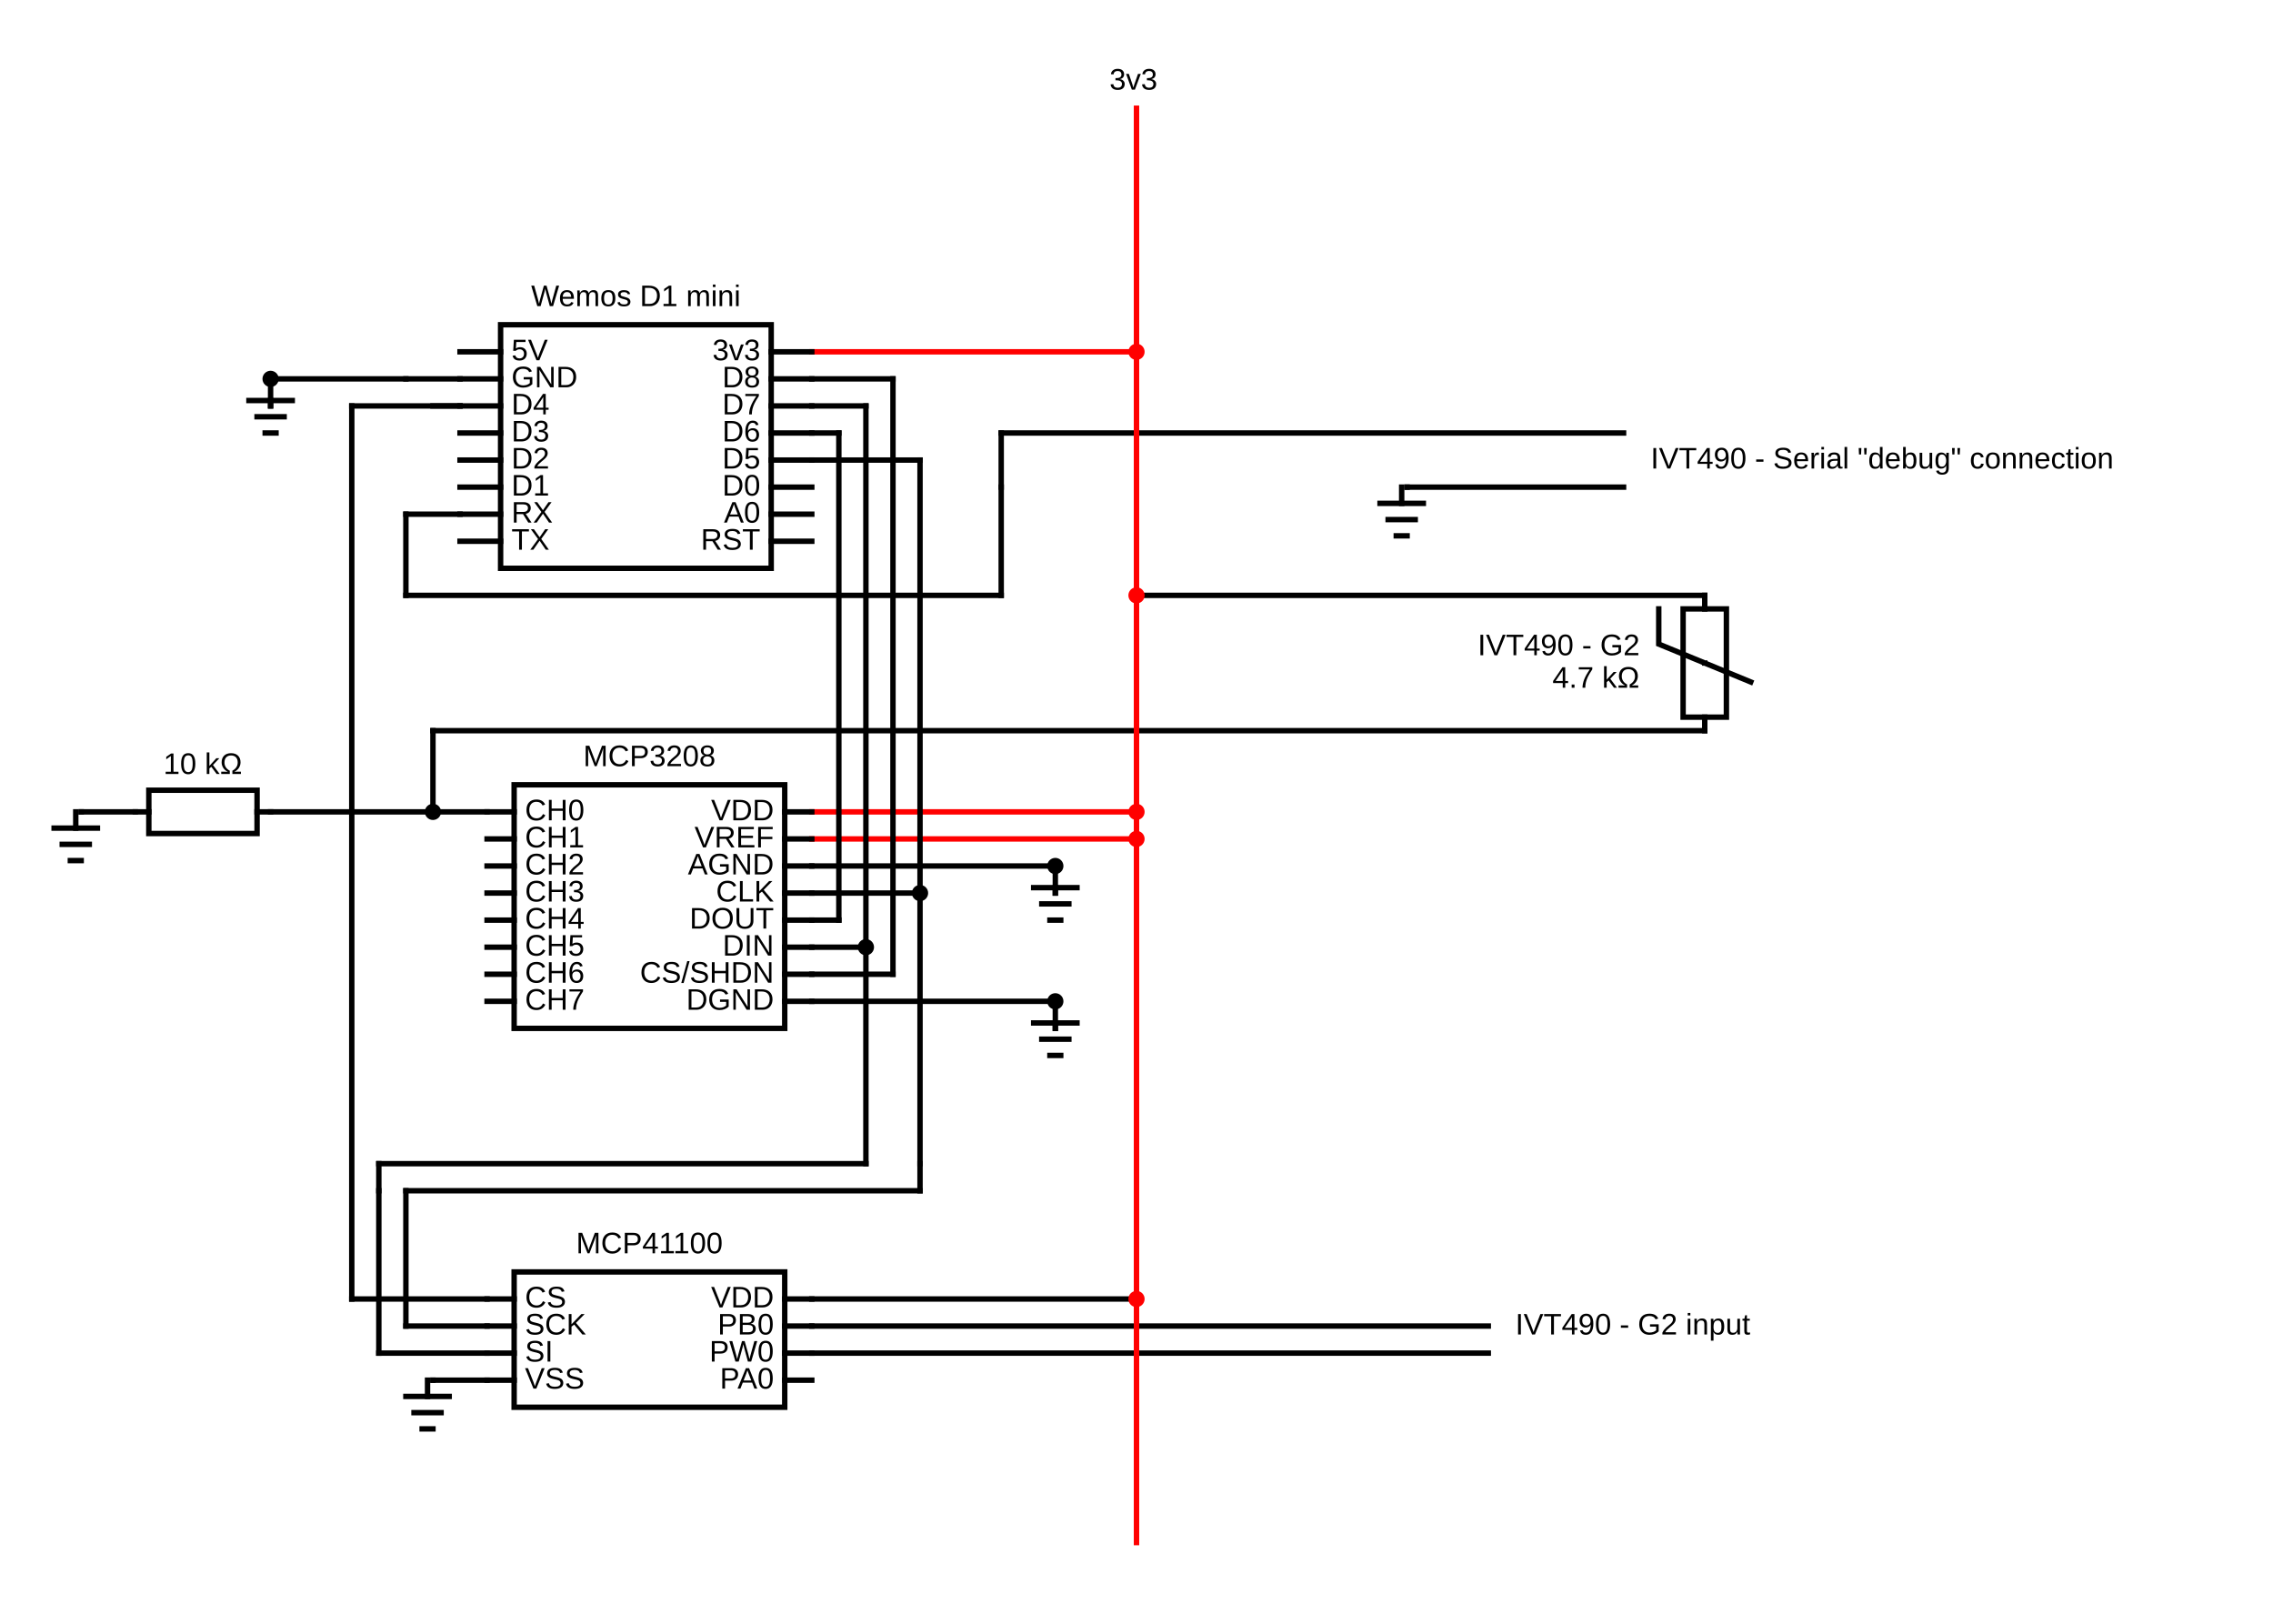
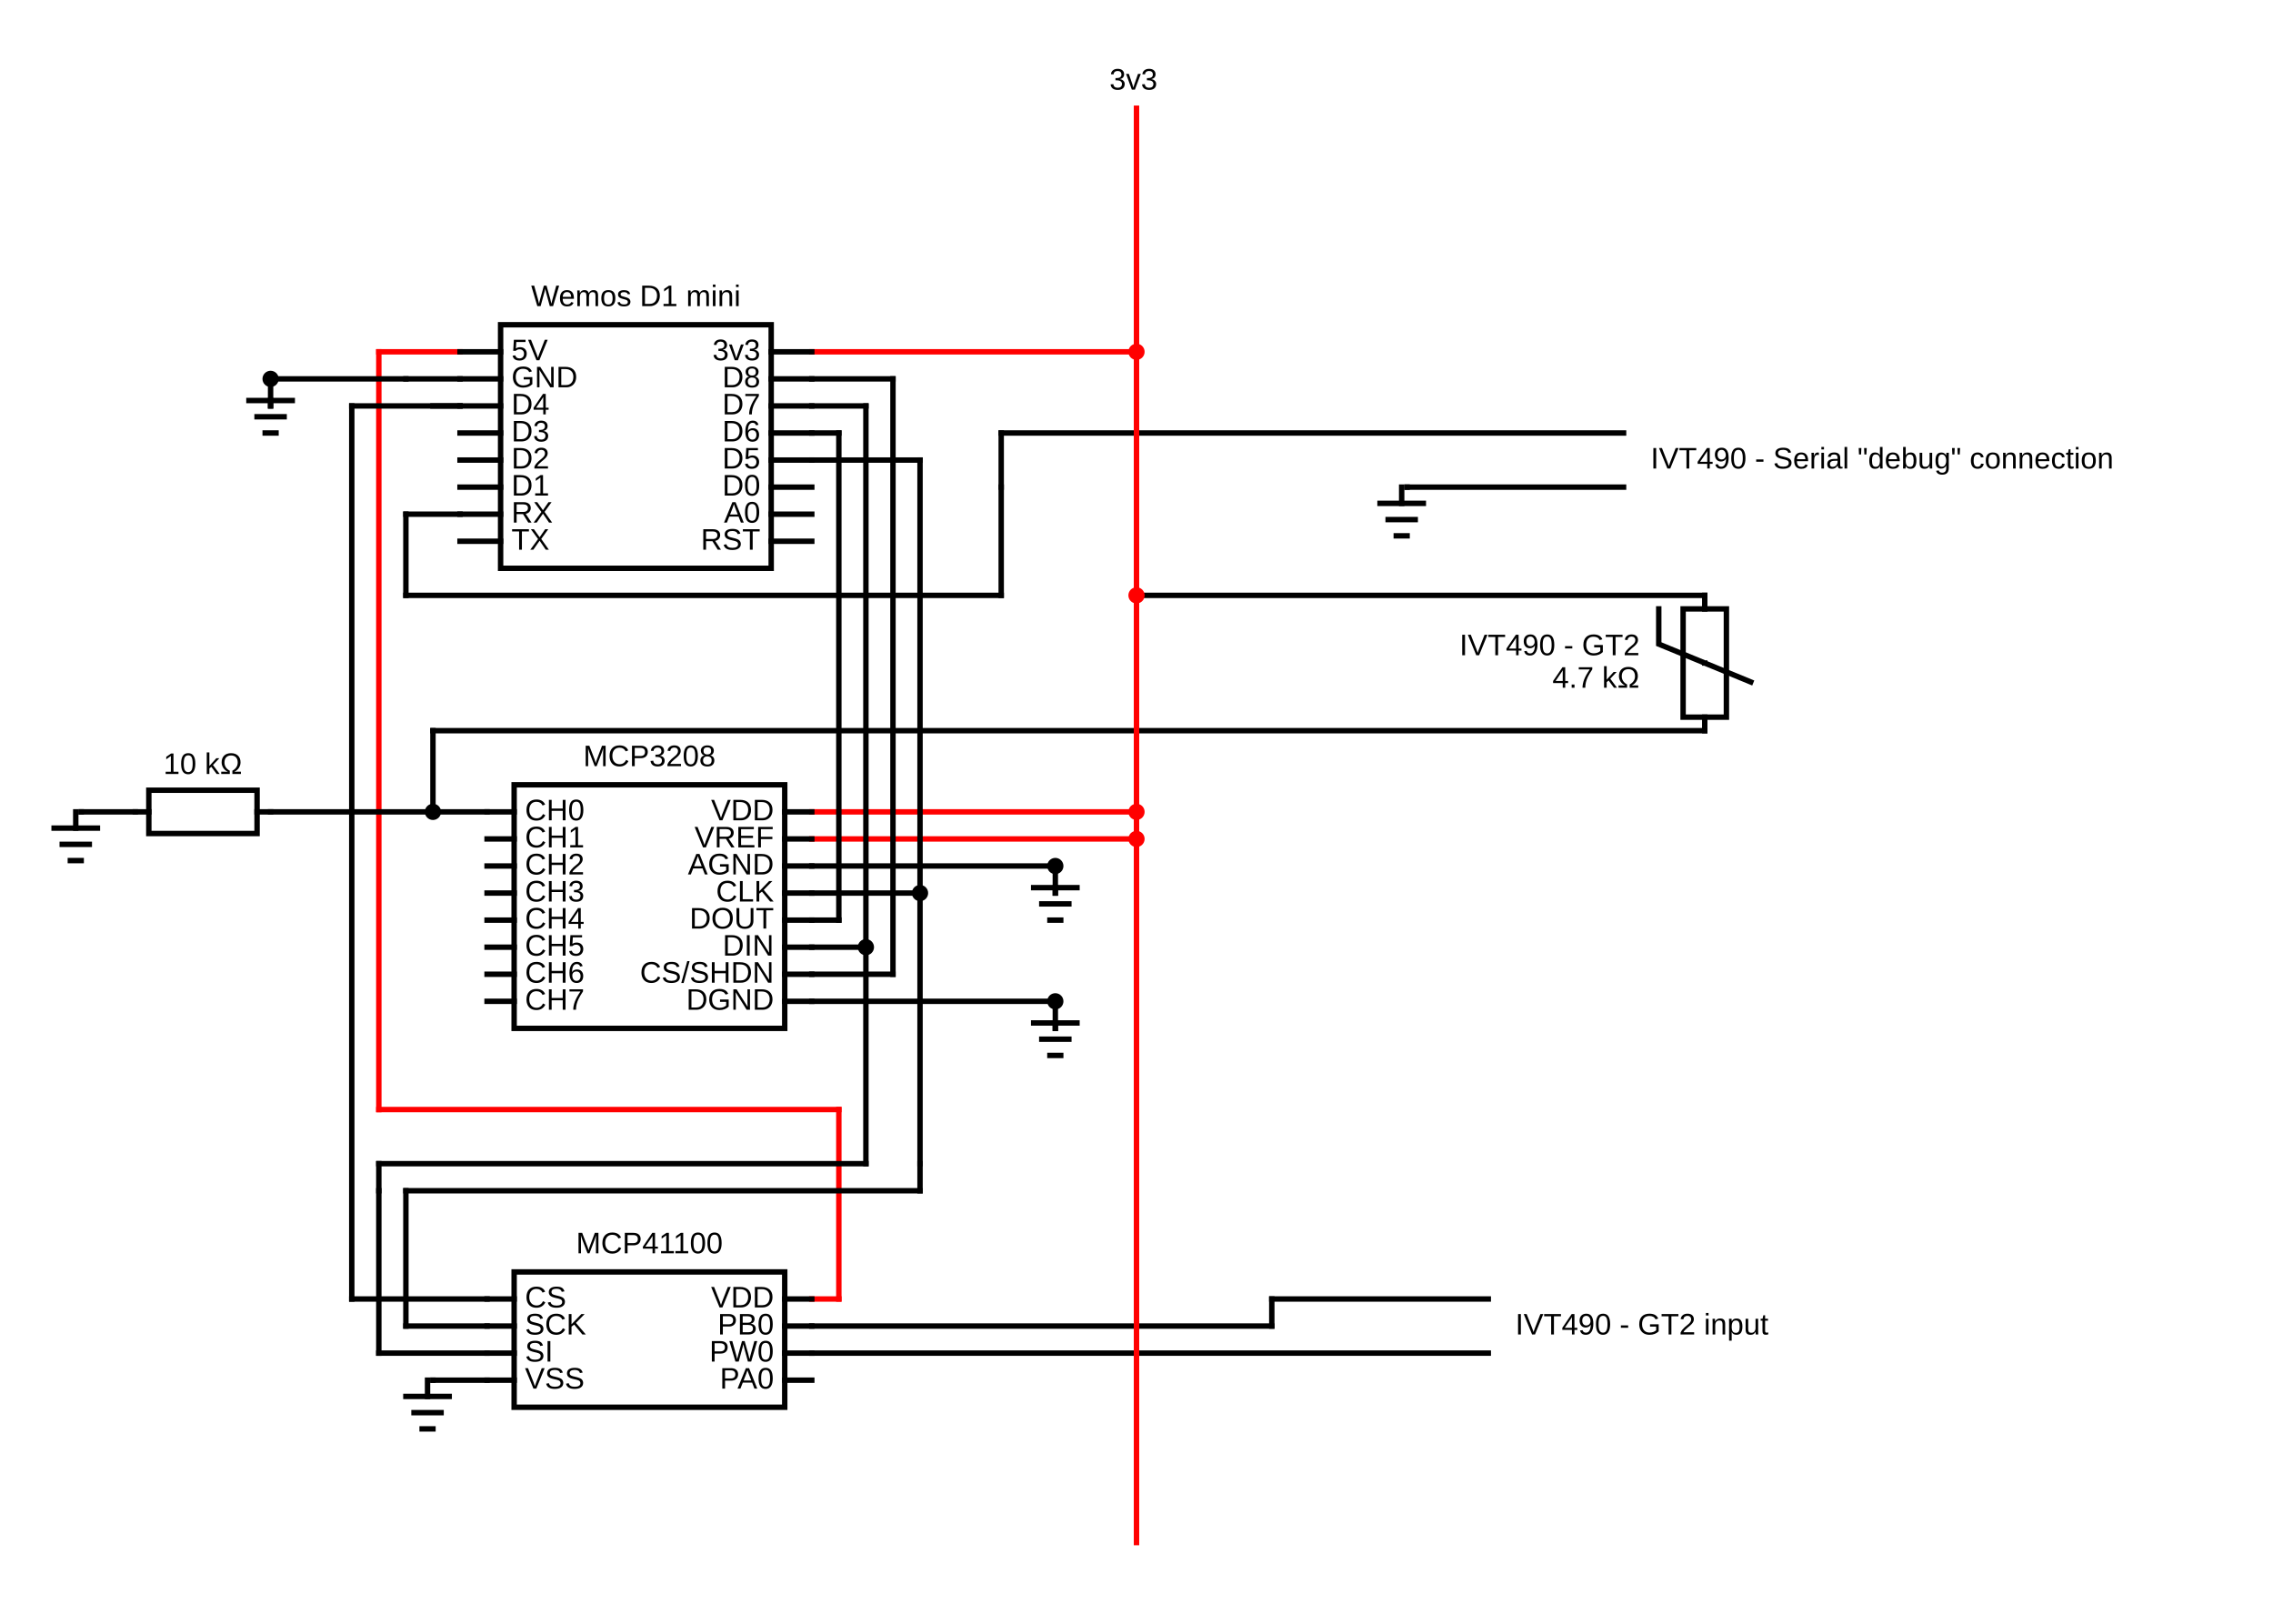
<svg xmlns="http://www.w3.org/2000/svg" version="1.1" width="840" height="600">
+   <line x1="470" y1="480" x2="550" y2="480" style="stroke:rgb(0, 0, 0);stroke-linecap:square;stroke-width:2" />
+   <line x1="470" y1="480" x2="470" y2="490" style="stroke:rgb(0, 0, 0);stroke-linecap:square;stroke-width:2" />
+   <line x1="300" y1="490" x2="470" y2="490" style="stroke:rgb(0, 0, 0);stroke-linecap:square;stroke-width:2" />
+   <line x1="300" y1="480" x2="310" y2="480" style="stroke:rgba(255, 0, 0, 255);stroke-linecap:square;stroke-width:2" />
+   <line x1="310" y1="410" x2="310" y2="480" style="stroke:rgba(255, 0, 0, 255);stroke-linecap:square;stroke-width:2" />
+   <line x1="140" y1="410" x2="310" y2="410" style="stroke:rgba(255, 0, 0, 255);stroke-linecap:square;stroke-width:2" />
+   <line x1="140" y1="130" x2="140" y2="410" style="stroke:rgba(255, 0, 0, 255);stroke-linecap:square;stroke-width:2" />
+   <line x1="140" y1="130" x2="170" y2="130" style="stroke:rgba(255, 0, 0, 255);stroke-linecap:square;stroke-width:2" />
  <line x1="370" y1="160" x2="600" y2="160" style="stroke:rgb(0, 0, 0);stroke-linecap:square;stroke-width:2" />
  <line x1="370" y1="160" x2="370" y2="180" style="stroke:rgb(0, 0, 0);stroke-linecap:square;stroke-width:2" />
  <text x="610" y="170" style="font-family:Arial;font-size:11px;text-anchor:start" dominant-baseline="middle" transform="rotate(0, 610, 170)">IVT490 - Serial "debug" connection</text>
  <line x1="520" y1="180" x2="520" y2="180" style="stroke:rgb(0, 0, 0);stroke-linecap:square;stroke-width:2" />
  <line x1="518" y1="180" x2="518" y2="186" style="stroke:rgb(0, 0, 0);stroke-linecap:square;stroke-width:2" />
  <line x1="510" y1="186" x2="526" y2="186" style="stroke:rgb(0, 0, 0);stroke-linecap:square;stroke-width:2" />
  <line x1="513" y1="192" x2="523" y2="192" style="stroke:rgb(0, 0, 0);stroke-linecap:square;stroke-width:2" />
  <line x1="516" y1="198" x2="520" y2="198" style="stroke:rgb(0, 0, 0);stroke-linecap:square;stroke-width:2" />
  <line x1="520" y1="180" x2="600" y2="180" style="stroke:rgb(0, 0, 0);stroke-linecap:square;stroke-width:2" />
  <line x1="370" y1="180" x2="370" y2="220" style="stroke:rgb(0, 0, 0);stroke-linecap:square;stroke-width:2" />
  <line x1="150" y1="220" x2="370" y2="220" style="stroke:rgb(0, 0, 0);stroke-linecap:square;stroke-width:2" />
  <line x1="150" y1="190" x2="150" y2="220" style="stroke:rgb(0, 0, 0);stroke-linecap:square;stroke-width:2" />
  <line x1="150" y1="190" x2="170" y2="190" style="stroke:rgb(0, 0, 0);stroke-linecap:square;stroke-width:2" />
  <line x1="420" y1="220" x2="630" y2="220" style="stroke:rgb(0, 0, 0);stroke-linecap:square;stroke-width:2" />
  <line x1="160" y1="270" x2="630" y2="270" style="stroke:rgb(0, 0, 0);stroke-linecap:square;stroke-width:2" />
  <line x1="160" y1="270" x2="160" y2="300" style="stroke:rgb(0, 0, 0);stroke-linecap:square;stroke-width:2" />
  <line x1="100" y1="300" x2="180" y2="300" style="stroke:rgb(0, 0, 0);stroke-linecap:square;stroke-width:2" />
  <line x1="160" y1="510" x2="180" y2="510" style="stroke:rgb(0, 0, 0);stroke-linecap:square;stroke-width:2" />
  <line x1="160" y1="510" x2="160" y2="510" style="stroke:rgb(0, 0, 0);stroke-linecap:square;stroke-width:2" />
  <line x1="158" y1="510" x2="158" y2="516" style="stroke:rgb(0, 0, 0);stroke-linecap:square;stroke-width:2" />
  <line x1="150" y1="516" x2="166" y2="516" style="stroke:rgb(0, 0, 0);stroke-linecap:square;stroke-width:2" />
  <line x1="153" y1="522" x2="163" y2="522" style="stroke:rgb(0, 0, 0);stroke-linecap:square;stroke-width:2" />
  <line x1="156" y1="528" x2="160" y2="528" style="stroke:rgb(0, 0, 0);stroke-linecap:square;stroke-width:2" />
-   <text x="560" y="490" style="font-family:Arial;font-size:11px;text-anchor:start" dominant-baseline="middle" transform="rotate(0, 560, 490)">IVT490 - G2 input</text>
+   <text x="560" y="490" style="font-family:Arial;font-size:11px;text-anchor:start" dominant-baseline="middle" transform="rotate(0, 560, 490)">IVT490 - GT2 input</text>
  <line x1="300" y1="500" x2="550" y2="500" style="stroke:rgb(0, 0, 0);stroke-linecap:square;stroke-width:2" />
-   <line x1="300" y1="490" x2="550" y2="490" style="stroke:rgb(0, 0, 0);stroke-linecap:square;stroke-width:2" />
  <text x="410" y="30" style="font-family:Arial;font-size:11px;text-anchor:start" dominant-baseline="middle" transform="rotate(0, 410, 30)">3v3</text>
  <line x1="630" y1="220" x2="630" y2="225" style="stroke:rgb(0, 0, 0);stroke-linecap:square;stroke-width:2" />
  <line x1="630" y1="265" x2="630" y2="270" style="stroke:rgb(0, 0, 0);stroke-linecap:square;stroke-width:2" />
  <rect x="622" y="225" width="16" height="40" style="fill-opacity:0;fill:rgb(0, 0, 0);stroke:rgb(0, 0, 0);stroke-width:2" />
  <text x="606" y="251" style="font-family:Arial;font-size:11px;text-anchor:end" dominant-baseline="middle" transform="rotate(0, 606, 251)">4.7 kΩ</text>
-   <text x="606" y="239" style="font-family:Arial;font-size:11px;text-anchor:end" dominant-baseline="middle" transform="rotate(0, 606, 239)">IVT490 - G2</text>
+   <text x="606" y="239" style="font-family:Arial;font-size:11px;text-anchor:end" dominant-baseline="middle" transform="rotate(0, 606, 239)">IVT490 - GT2</text>
  <path d="M 630,245 M 613,225 L 613,238 L 647,252" style="fill-opacity:0;fill:rgb(0, 0, 0);stroke:rgb(0, 0, 0);stroke-linecap:square;stroke-width:2" />
  <line x1="30" y1="300" x2="50" y2="300" style="stroke:rgb(0, 0, 0);stroke-linecap:square;stroke-width:2" />
  <line x1="30" y1="300" x2="30" y2="300" style="stroke:rgb(0, 0, 0);stroke-linecap:square;stroke-width:2" />
  <line x1="28" y1="300" x2="28" y2="306" style="stroke:rgb(0, 0, 0);stroke-linecap:square;stroke-width:2" />
  <line x1="20" y1="306" x2="36" y2="306" style="stroke:rgb(0, 0, 0);stroke-linecap:square;stroke-width:2" />
  <line x1="23" y1="312" x2="33" y2="312" style="stroke:rgb(0, 0, 0);stroke-linecap:square;stroke-width:2" />
  <line x1="26" y1="318" x2="30" y2="318" style="stroke:rgb(0, 0, 0);stroke-linecap:square;stroke-width:2" />
  <line x1="50" y1="300" x2="55" y2="300" style="stroke:rgb(0, 0, 0);stroke-linecap:square;stroke-width:2" />
  <line x1="95" y1="300" x2="100" y2="300" style="stroke:rgb(0, 0, 0);stroke-linecap:square;stroke-width:2" />
  <rect x="55" y="292" width="40" height="16" style="fill-opacity:0;fill:rgb(0, 0, 0);stroke:rgb(0, 0, 0);stroke-width:2" />
  <text x="75" y="286" style="font-family:Arial;font-size:11px;text-anchor:middle" dominant-baseline="baseline" transform="rotate(0, 75, 286)">10 kΩ</text>
-   <line x1="300" y1="480" x2="420" y2="480" style="stroke:rgb(0, 0, 0);stroke-linecap:square;stroke-width:2" />
  <line x1="390" y1="370" x2="390" y2="380" style="stroke:rgb(0, 0, 0);stroke-linecap:square;stroke-width:2" />
  <line x1="390" y1="320" x2="390" y2="330" style="stroke:rgb(0, 0, 0);stroke-linecap:square;stroke-width:2" />
  <line x1="100" y1="140" x2="100" y2="150" style="stroke:rgb(0, 0, 0);stroke-linecap:square;stroke-width:2" />
  <line x1="100" y1="140" x2="150" y2="140" style="stroke:rgb(0, 0, 0);stroke-linecap:square;stroke-width:2" />
  <line x1="100" y1="150" x2="100" y2="148" style="stroke:rgb(0, 0, 0);stroke-linecap:square;stroke-width:2" />
  <line x1="92" y1="148" x2="108" y2="148" style="stroke:rgb(0, 0, 0);stroke-linecap:square;stroke-width:2" />
  <line x1="95" y1="154" x2="105" y2="154" style="stroke:rgb(0, 0, 0);stroke-linecap:square;stroke-width:2" />
  <line x1="98" y1="160" x2="102" y2="160" style="stroke:rgb(0, 0, 0);stroke-linecap:square;stroke-width:2" />
  <line x1="390" y1="380" x2="390" y2="378" style="stroke:rgb(0, 0, 0);stroke-linecap:square;stroke-width:2" />
  <line x1="382" y1="378" x2="398" y2="378" style="stroke:rgb(0, 0, 0);stroke-linecap:square;stroke-width:2" />
  <line x1="385" y1="384" x2="395" y2="384" style="stroke:rgb(0, 0, 0);stroke-linecap:square;stroke-width:2" />
  <line x1="388" y1="390" x2="392" y2="390" style="stroke:rgb(0, 0, 0);stroke-linecap:square;stroke-width:2" />
  <line x1="390" y1="330" x2="390" y2="328" style="stroke:rgb(0, 0, 0);stroke-linecap:square;stroke-width:2" />
  <line x1="382" y1="328" x2="398" y2="328" style="stroke:rgb(0, 0, 0);stroke-linecap:square;stroke-width:2" />
  <line x1="385" y1="334" x2="395" y2="334" style="stroke:rgb(0, 0, 0);stroke-linecap:square;stroke-width:2" />
  <line x1="388" y1="340" x2="392" y2="340" style="stroke:rgb(0, 0, 0);stroke-linecap:square;stroke-width:2" />
  <line x1="340" y1="430" x2="340" y2="440" style="stroke:rgb(0, 0, 0);stroke-linecap:square;stroke-width:2" />
  <line x1="150" y1="440" x2="340" y2="440" style="stroke:rgb(0, 0, 0);stroke-linecap:square;stroke-width:2" />
  <line x1="150" y1="440" x2="150" y2="490" style="stroke:rgb(0, 0, 0);stroke-linecap:square;stroke-width:2" />
  <line x1="140" y1="430" x2="140" y2="440" style="stroke:rgb(0, 0, 0);stroke-linecap:square;stroke-width:2" />
  <line x1="140" y1="430" x2="320" y2="430" style="stroke:rgb(0, 0, 0);stroke-linecap:square;stroke-width:2" />
  <line x1="130" y1="150" x2="170" y2="150" style="stroke:rgb(0, 0, 0);stroke-linecap:square;stroke-width:2" />
  <line x1="130" y1="150" x2="130" y2="480" style="stroke:rgb(0, 0, 0);stroke-linecap:square;stroke-width:2" />
  <line x1="130" y1="480" x2="180" y2="480" style="stroke:rgb(0, 0, 0);stroke-linecap:square;stroke-width:2" />
  <line x1="150" y1="490" x2="180" y2="490" style="stroke:rgb(0, 0, 0);stroke-linecap:square;stroke-width:2" />
  <line x1="160" y1="150" x2="170" y2="150" style="stroke:rgb(0, 0, 0);stroke-linecap:square;stroke-width:2" />
  <line x1="300" y1="370" x2="390" y2="370" style="stroke:rgb(0, 0, 0);stroke-linecap:square;stroke-width:2" />
  <line x1="300" y1="320" x2="390" y2="320" style="stroke:rgb(0, 0, 0);stroke-linecap:square;stroke-width:2" />
  <line x1="150" y1="140" x2="170" y2="140" style="stroke:rgb(0, 0, 0);stroke-linecap:square;stroke-width:2" />
  <line x1="300" y1="310" x2="420" y2="310" style="stroke:rgba(255, 0, 0, 255);stroke-linecap:square;stroke-width:2" />
  <line x1="300" y1="300" x2="420" y2="300" style="stroke:rgba(255, 0, 0, 255);stroke-linecap:square;stroke-width:2" />
  <line x1="300" y1="130" x2="420" y2="130" style="stroke:rgba(255, 0, 0, 255);stroke-linecap:square;stroke-width:2" />
  <line x1="420" y1="40" x2="420" y2="570" style="stroke:rgba(255, 0, 0, 255);stroke-linecap:square;stroke-width:2" />
  <line x1="340" y1="330" x2="340" y2="430" style="stroke:rgb(0, 0, 0);stroke-linecap:square;stroke-width:2" />
  <line x1="300" y1="330" x2="340" y2="330" style="stroke:rgb(0, 0, 0);stroke-linecap:square;stroke-width:2" />
  <line x1="340" y1="170" x2="340" y2="330" style="stroke:rgb(0, 0, 0);stroke-linecap:square;stroke-width:2" />
  <line x1="300" y1="170" x2="340" y2="170" style="stroke:rgb(0, 0, 0);stroke-linecap:square;stroke-width:2" />
  <line x1="300" y1="340" x2="310" y2="340" style="stroke:rgb(0, 0, 0);stroke-linecap:square;stroke-width:2" />
  <line x1="310" y1="160" x2="310" y2="340" style="stroke:rgb(0, 0, 0);stroke-linecap:square;stroke-width:2" />
  <line x1="300" y1="160" x2="310" y2="160" style="stroke:rgb(0, 0, 0);stroke-linecap:square;stroke-width:2" />
  <line x1="140" y1="500" x2="180" y2="500" style="stroke:rgb(0, 0, 0);stroke-linecap:square;stroke-width:2" />
  <line x1="140" y1="440" x2="140" y2="500" style="stroke:rgb(0, 0, 0);stroke-linecap:square;stroke-width:2" />
  <line x1="320" y1="350" x2="320" y2="430" style="stroke:rgb(0, 0, 0);stroke-linecap:square;stroke-width:2" />
  <line x1="300" y1="350" x2="320" y2="350" style="stroke:rgb(0, 0, 0);stroke-linecap:square;stroke-width:2" />
  <line x1="320" y1="150" x2="320" y2="350" style="stroke:rgb(0, 0, 0);stroke-linecap:square;stroke-width:2" />
  <line x1="300" y1="150" x2="320" y2="150" style="stroke:rgb(0, 0, 0);stroke-linecap:square;stroke-width:2" />
  <line x1="300" y1="360" x2="330" y2="360" style="stroke:rgb(0, 0, 0);stroke-linecap:square;stroke-width:2" />
  <line x1="330" y1="140" x2="330" y2="360" style="stroke:rgb(0, 0, 0);stroke-linecap:square;stroke-width:2" />
  <line x1="300" y1="140" x2="330" y2="140" style="stroke:rgb(0, 0, 0);stroke-linecap:square;stroke-width:2" />
  <text x="240" y="460" style="font-family:Arial;font-size:11px;text-anchor:middle" dominant-baseline="middle" transform="rotate(0, 240, 460)">MCP41100</text>
  <rect x="190" y="470" width="100" height="50" style="fill-opacity:0;fill:rgb(0, 0, 0);stroke:rgb(0, 0, 0);stroke-width:2" />
  <line x1="180" y1="480" x2="190" y2="480" style="stroke:rgb(0, 0, 0);stroke-linecap:square;stroke-width:2" />
  <text x="194" y="480" style="font-family:Arial;font-size:11px;text-anchor:start" dominant-baseline="middle" transform="rotate(0, 194, 480)">CS</text>
  <line x1="290" y1="480" x2="300" y2="480" style="stroke:rgb(0, 0, 0);stroke-linecap:square;stroke-width:2" />
  <text x="286" y="480" style="font-family:Arial;font-size:11px;text-anchor:end" dominant-baseline="middle" transform="rotate(0, 286, 480)">VDD</text>
  <line x1="180" y1="490" x2="190" y2="490" style="stroke:rgb(0, 0, 0);stroke-linecap:square;stroke-width:2" />
  <text x="194" y="490" style="font-family:Arial;font-size:11px;text-anchor:start" dominant-baseline="middle" transform="rotate(0, 194, 490)">SCK</text>
  <line x1="290" y1="490" x2="300" y2="490" style="stroke:rgb(0, 0, 0);stroke-linecap:square;stroke-width:2" />
  <text x="286" y="490" style="font-family:Arial;font-size:11px;text-anchor:end" dominant-baseline="middle" transform="rotate(0, 286, 490)">PB0</text>
  <line x1="180" y1="500" x2="190" y2="500" style="stroke:rgb(0, 0, 0);stroke-linecap:square;stroke-width:2" />
  <text x="194" y="500" style="font-family:Arial;font-size:11px;text-anchor:start" dominant-baseline="middle" transform="rotate(0, 194, 500)">SI</text>
  <line x1="290" y1="500" x2="300" y2="500" style="stroke:rgb(0, 0, 0);stroke-linecap:square;stroke-width:2" />
  <text x="286" y="500" style="font-family:Arial;font-size:11px;text-anchor:end" dominant-baseline="middle" transform="rotate(0, 286, 500)">PW0</text>
  <line x1="180" y1="510" x2="190" y2="510" style="stroke:rgb(0, 0, 0);stroke-linecap:square;stroke-width:2" />
  <text x="194" y="510" style="font-family:Arial;font-size:11px;text-anchor:start" dominant-baseline="middle" transform="rotate(0, 194, 510)">VSS</text>
  <line x1="290" y1="510" x2="300" y2="510" style="stroke:rgb(0, 0, 0);stroke-linecap:square;stroke-width:2" />
  <text x="286" y="510" style="font-family:Arial;font-size:11px;text-anchor:end" dominant-baseline="middle" transform="rotate(0, 286, 510)">PA0</text>
  <text x="240" y="280" style="font-family:Arial;font-size:11px;text-anchor:middle" dominant-baseline="middle" transform="rotate(0, 240, 280)">MCP3208</text>
  <rect x="190" y="290" width="100" height="90" style="fill-opacity:0;fill:rgb(0, 0, 0);stroke:rgb(0, 0, 0);stroke-width:2" />
  <line x1="180" y1="300" x2="190" y2="300" style="stroke:rgb(0, 0, 0);stroke-linecap:square;stroke-width:2" />
  <text x="194" y="300" style="font-family:Arial;font-size:11px;text-anchor:start" dominant-baseline="middle" transform="rotate(0, 194, 300)">CH0</text>
  <line x1="290" y1="300" x2="300" y2="300" style="stroke:rgb(0, 0, 0);stroke-linecap:square;stroke-width:2" />
  <text x="286" y="300" style="font-family:Arial;font-size:11px;text-anchor:end" dominant-baseline="middle" transform="rotate(0, 286, 300)">VDD</text>
  <line x1="180" y1="310" x2="190" y2="310" style="stroke:rgb(0, 0, 0);stroke-linecap:square;stroke-width:2" />
  <text x="194" y="310" style="font-family:Arial;font-size:11px;text-anchor:start" dominant-baseline="middle" transform="rotate(0, 194, 310)">CH1</text>
  <line x1="290" y1="310" x2="300" y2="310" style="stroke:rgb(0, 0, 0);stroke-linecap:square;stroke-width:2" />
  <text x="286" y="310" style="font-family:Arial;font-size:11px;text-anchor:end" dominant-baseline="middle" transform="rotate(0, 286, 310)">VREF</text>
  <line x1="180" y1="320" x2="190" y2="320" style="stroke:rgb(0, 0, 0);stroke-linecap:square;stroke-width:2" />
  <text x="194" y="320" style="font-family:Arial;font-size:11px;text-anchor:start" dominant-baseline="middle" transform="rotate(0, 194, 320)">CH2</text>
  <line x1="290" y1="320" x2="300" y2="320" style="stroke:rgb(0, 0, 0);stroke-linecap:square;stroke-width:2" />
  <text x="286" y="320" style="font-family:Arial;font-size:11px;text-anchor:end" dominant-baseline="middle" transform="rotate(0, 286, 320)">AGND</text>
  <line x1="180" y1="330" x2="190" y2="330" style="stroke:rgb(0, 0, 0);stroke-linecap:square;stroke-width:2" />
  <text x="194" y="330" style="font-family:Arial;font-size:11px;text-anchor:start" dominant-baseline="middle" transform="rotate(0, 194, 330)">CH3</text>
  <line x1="290" y1="330" x2="300" y2="330" style="stroke:rgb(0, 0, 0);stroke-linecap:square;stroke-width:2" />
  <text x="286" y="330" style="font-family:Arial;font-size:11px;text-anchor:end" dominant-baseline="middle" transform="rotate(0, 286, 330)">CLK</text>
  <line x1="180" y1="340" x2="190" y2="340" style="stroke:rgb(0, 0, 0);stroke-linecap:square;stroke-width:2" />
  <text x="194" y="340" style="font-family:Arial;font-size:11px;text-anchor:start" dominant-baseline="middle" transform="rotate(0, 194, 340)">CH4</text>
  <line x1="290" y1="340" x2="300" y2="340" style="stroke:rgb(0, 0, 0);stroke-linecap:square;stroke-width:2" />
  <text x="286" y="340" style="font-family:Arial;font-size:11px;text-anchor:end" dominant-baseline="middle" transform="rotate(0, 286, 340)">DOUT</text>
  <line x1="180" y1="350" x2="190" y2="350" style="stroke:rgb(0, 0, 0);stroke-linecap:square;stroke-width:2" />
  <text x="194" y="350" style="font-family:Arial;font-size:11px;text-anchor:start" dominant-baseline="middle" transform="rotate(0, 194, 350)">CH5</text>
  <line x1="290" y1="350" x2="300" y2="350" style="stroke:rgb(0, 0, 0);stroke-linecap:square;stroke-width:2" />
  <text x="286" y="350" style="font-family:Arial;font-size:11px;text-anchor:end" dominant-baseline="middle" transform="rotate(0, 286, 350)">DIN</text>
  <line x1="180" y1="360" x2="190" y2="360" style="stroke:rgb(0, 0, 0);stroke-linecap:square;stroke-width:2" />
  <text x="194" y="360" style="font-family:Arial;font-size:11px;text-anchor:start" dominant-baseline="middle" transform="rotate(0, 194, 360)">CH6</text>
  <line x1="290" y1="360" x2="300" y2="360" style="stroke:rgb(0, 0, 0);stroke-linecap:square;stroke-width:2" />
  <text x="286" y="360" style="font-family:Arial;font-size:11px;text-anchor:end" dominant-baseline="middle" transform="rotate(0, 286, 360)">CS/SHDN</text>
  <line x1="180" y1="370" x2="190" y2="370" style="stroke:rgb(0, 0, 0);stroke-linecap:square;stroke-width:2" />
  <text x="194" y="370" style="font-family:Arial;font-size:11px;text-anchor:start" dominant-baseline="middle" transform="rotate(0, 194, 370)">CH7</text>
  <line x1="290" y1="370" x2="300" y2="370" style="stroke:rgb(0, 0, 0);stroke-linecap:square;stroke-width:2" />
  <text x="286" y="370" style="font-family:Arial;font-size:11px;text-anchor:end" dominant-baseline="middle" transform="rotate(0, 286, 370)">DGND</text>
  <text x="235" y="110" style="font-family:Arial;font-size:11px;text-anchor:middle" dominant-baseline="middle" transform="rotate(0, 235, 110)">Wemos D1 mini</text>
  <rect x="185" y="120" width="100" height="90" style="fill-opacity:0;fill:rgb(0, 0, 0);stroke:rgb(0, 0, 0);stroke-width:2" />
  <line x1="170" y1="130" x2="185" y2="130" style="stroke:rgb(0, 0, 0);stroke-linecap:square;stroke-width:2" />
  <text x="189" y="130" style="font-family:Arial;font-size:11px;text-anchor:start" dominant-baseline="middle" transform="rotate(0, 189, 130)">5V</text>
  <line x1="285" y1="130" x2="300" y2="130" style="stroke:rgb(0, 0, 0);stroke-linecap:square;stroke-width:2" />
  <text x="281" y="130" style="font-family:Arial;font-size:11px;text-anchor:end" dominant-baseline="middle" transform="rotate(0, 281, 130)">3v3</text>
  <line x1="170" y1="140" x2="185" y2="140" style="stroke:rgb(0, 0, 0);stroke-linecap:square;stroke-width:2" />
  <text x="189" y="140" style="font-family:Arial;font-size:11px;text-anchor:start" dominant-baseline="middle" transform="rotate(0, 189, 140)">GND</text>
  <line x1="285" y1="140" x2="300" y2="140" style="stroke:rgb(0, 0, 0);stroke-linecap:square;stroke-width:2" />
  <text x="281" y="140" style="font-family:Arial;font-size:11px;text-anchor:end" dominant-baseline="middle" transform="rotate(0, 281, 140)">D8</text>
  <line x1="170" y1="150" x2="185" y2="150" style="stroke:rgb(0, 0, 0);stroke-linecap:square;stroke-width:2" />
  <text x="189" y="150" style="font-family:Arial;font-size:11px;text-anchor:start" dominant-baseline="middle" transform="rotate(0, 189, 150)">D4</text>
  <line x1="285" y1="150" x2="300" y2="150" style="stroke:rgb(0, 0, 0);stroke-linecap:square;stroke-width:2" />
  <text x="281" y="150" style="font-family:Arial;font-size:11px;text-anchor:end" dominant-baseline="middle" transform="rotate(0, 281, 150)">D7</text>
  <line x1="170" y1="160" x2="185" y2="160" style="stroke:rgb(0, 0, 0);stroke-linecap:square;stroke-width:2" />
  <text x="189" y="160" style="font-family:Arial;font-size:11px;text-anchor:start" dominant-baseline="middle" transform="rotate(0, 189, 160)">D3</text>
  <line x1="285" y1="160" x2="300" y2="160" style="stroke:rgb(0, 0, 0);stroke-linecap:square;stroke-width:2" />
  <text x="281" y="160" style="font-family:Arial;font-size:11px;text-anchor:end" dominant-baseline="middle" transform="rotate(0, 281, 160)">D6</text>
  <line x1="170" y1="170" x2="185" y2="170" style="stroke:rgb(0, 0, 0);stroke-linecap:square;stroke-width:2" />
  <text x="189" y="170" style="font-family:Arial;font-size:11px;text-anchor:start" dominant-baseline="middle" transform="rotate(0, 189, 170)">D2</text>
  <line x1="285" y1="170" x2="300" y2="170" style="stroke:rgb(0, 0, 0);stroke-linecap:square;stroke-width:2" />
  <text x="281" y="170" style="font-family:Arial;font-size:11px;text-anchor:end" dominant-baseline="middle" transform="rotate(0, 281, 170)">D5</text>
  <line x1="170" y1="180" x2="185" y2="180" style="stroke:rgb(0, 0, 0);stroke-linecap:square;stroke-width:2" />
  <text x="189" y="180" style="font-family:Arial;font-size:11px;text-anchor:start" dominant-baseline="middle" transform="rotate(0, 189, 180)">D1</text>
  <line x1="285" y1="180" x2="300" y2="180" style="stroke:rgb(0, 0, 0);stroke-linecap:square;stroke-width:2" />
  <text x="281" y="180" style="font-family:Arial;font-size:11px;text-anchor:end" dominant-baseline="middle" transform="rotate(0, 281, 180)">D0</text>
  <line x1="170" y1="190" x2="185" y2="190" style="stroke:rgb(0, 0, 0);stroke-linecap:square;stroke-width:2" />
  <text x="189" y="190" style="font-family:Arial;font-size:11px;text-anchor:start" dominant-baseline="middle" transform="rotate(0, 189, 190)">RX</text>
  <line x1="285" y1="190" x2="300" y2="190" style="stroke:rgb(0, 0, 0);stroke-linecap:square;stroke-width:2" />
  <text x="281" y="190" style="font-family:Arial;font-size:11px;text-anchor:end" dominant-baseline="middle" transform="rotate(0, 281, 190)">A0</text>
  <line x1="170" y1="200" x2="185" y2="200" style="stroke:rgb(0, 0, 0);stroke-linecap:square;stroke-width:2" />
  <text x="189" y="200" style="font-family:Arial;font-size:11px;text-anchor:start" dominant-baseline="middle" transform="rotate(0, 189, 200)">TX</text>
  <line x1="285" y1="200" x2="300" y2="200" style="stroke:rgb(0, 0, 0);stroke-linecap:square;stroke-width:2" />
  <text x="281" y="200" style="font-family:Arial;font-size:11px;text-anchor:end" dominant-baseline="middle" transform="rotate(0, 281, 200)">RST</text>
  <ellipse cx="420" cy="220" rx="2" ry="2" style="fill-opacity:1;fill:rgba(255, 0, 0, 255);stroke:rgba(255, 0, 0, 255);stroke-width:2" />
  <ellipse cx="160" cy="300" rx="2" ry="2" style="fill-opacity:1;fill:rgb(0, 0, 0);stroke:rgb(0, 0, 0);stroke-width:2" />
-   <ellipse cx="420" cy="480" rx="2" ry="2" style="fill-opacity:1;fill:rgba(255, 0, 0, 255);stroke:rgba(255, 0, 0, 255);stroke-width:2" />
  <ellipse cx="390" cy="370" rx="2" ry="2" style="fill-opacity:1;fill:rgb(0, 0, 0);stroke:rgb(0, 0, 0);stroke-width:2" />
  <ellipse cx="390" cy="320" rx="2" ry="2" style="fill-opacity:1;fill:rgb(0, 0, 0);stroke:rgb(0, 0, 0);stroke-width:2" />
  <ellipse cx="100" cy="140" rx="2" ry="2" style="fill-opacity:1;fill:rgb(0, 0, 0);stroke:rgb(0, 0, 0);stroke-width:2" />
  <ellipse cx="420" cy="310" rx="2" ry="2" style="fill-opacity:1;fill:rgba(255, 0, 0, 255);stroke:rgba(255, 0, 0, 255);stroke-width:2" />
  <ellipse cx="420" cy="300" rx="2" ry="2" style="fill-opacity:1;fill:rgba(255, 0, 0, 255);stroke:rgba(255, 0, 0, 255);stroke-width:2" />
  <ellipse cx="420" cy="130" rx="2" ry="2" style="fill-opacity:1;fill:rgba(255, 0, 0, 255);stroke:rgba(255, 0, 0, 255);stroke-width:2" />
  <ellipse cx="340" cy="330" rx="2" ry="2" style="fill-opacity:1;fill:rgb(0, 0, 0);stroke:rgb(0, 0, 0);stroke-width:2" />
  <ellipse cx="320" cy="350" rx="2" ry="2" style="fill-opacity:1;fill:rgb(0, 0, 0);stroke:rgb(0, 0, 0);stroke-width:2" />
</svg>
